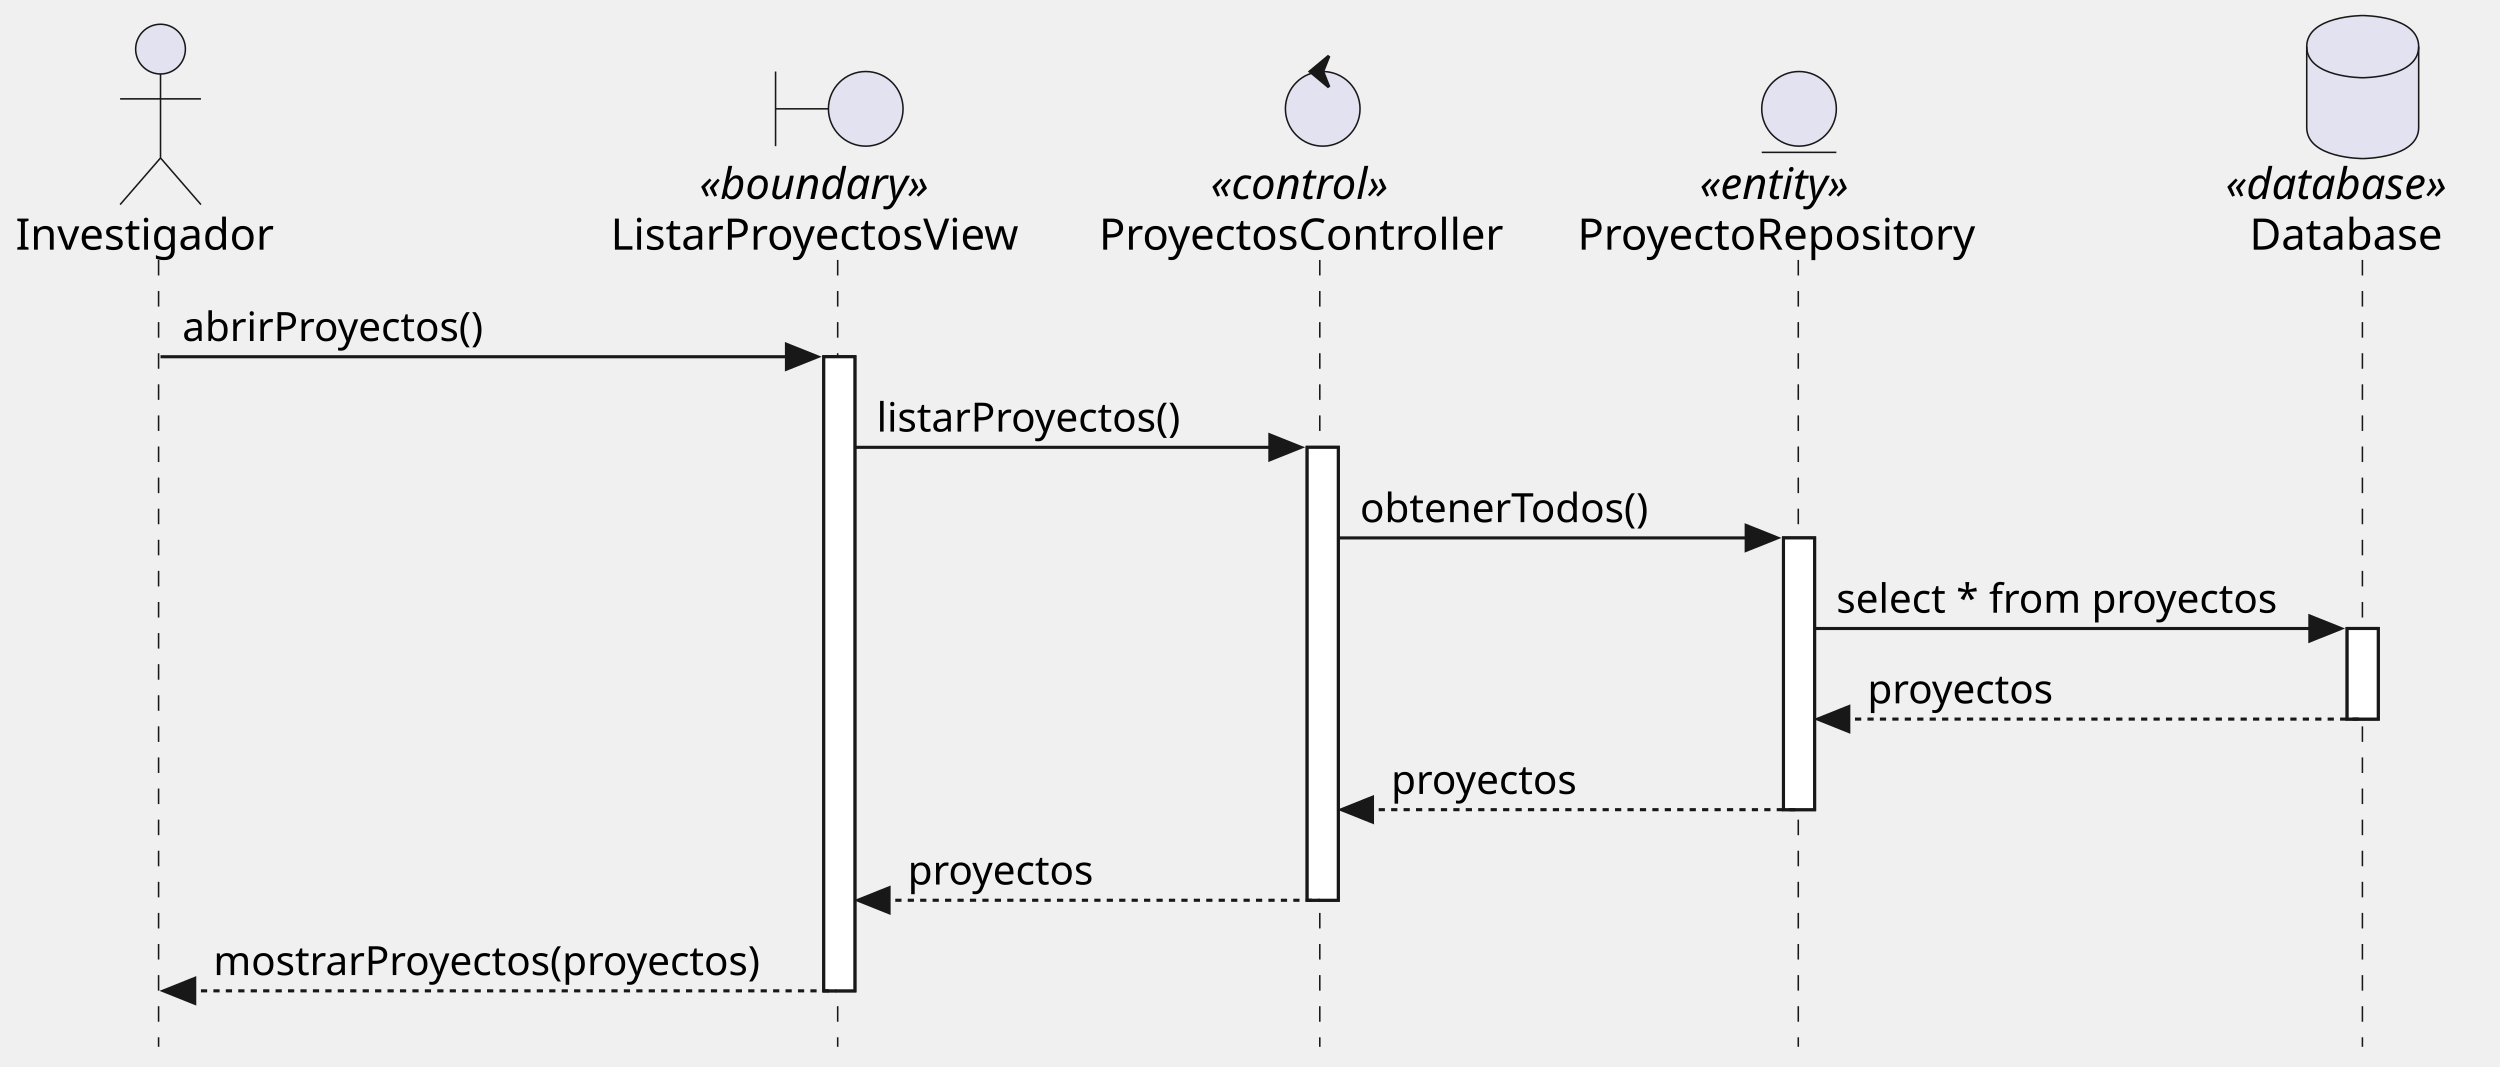
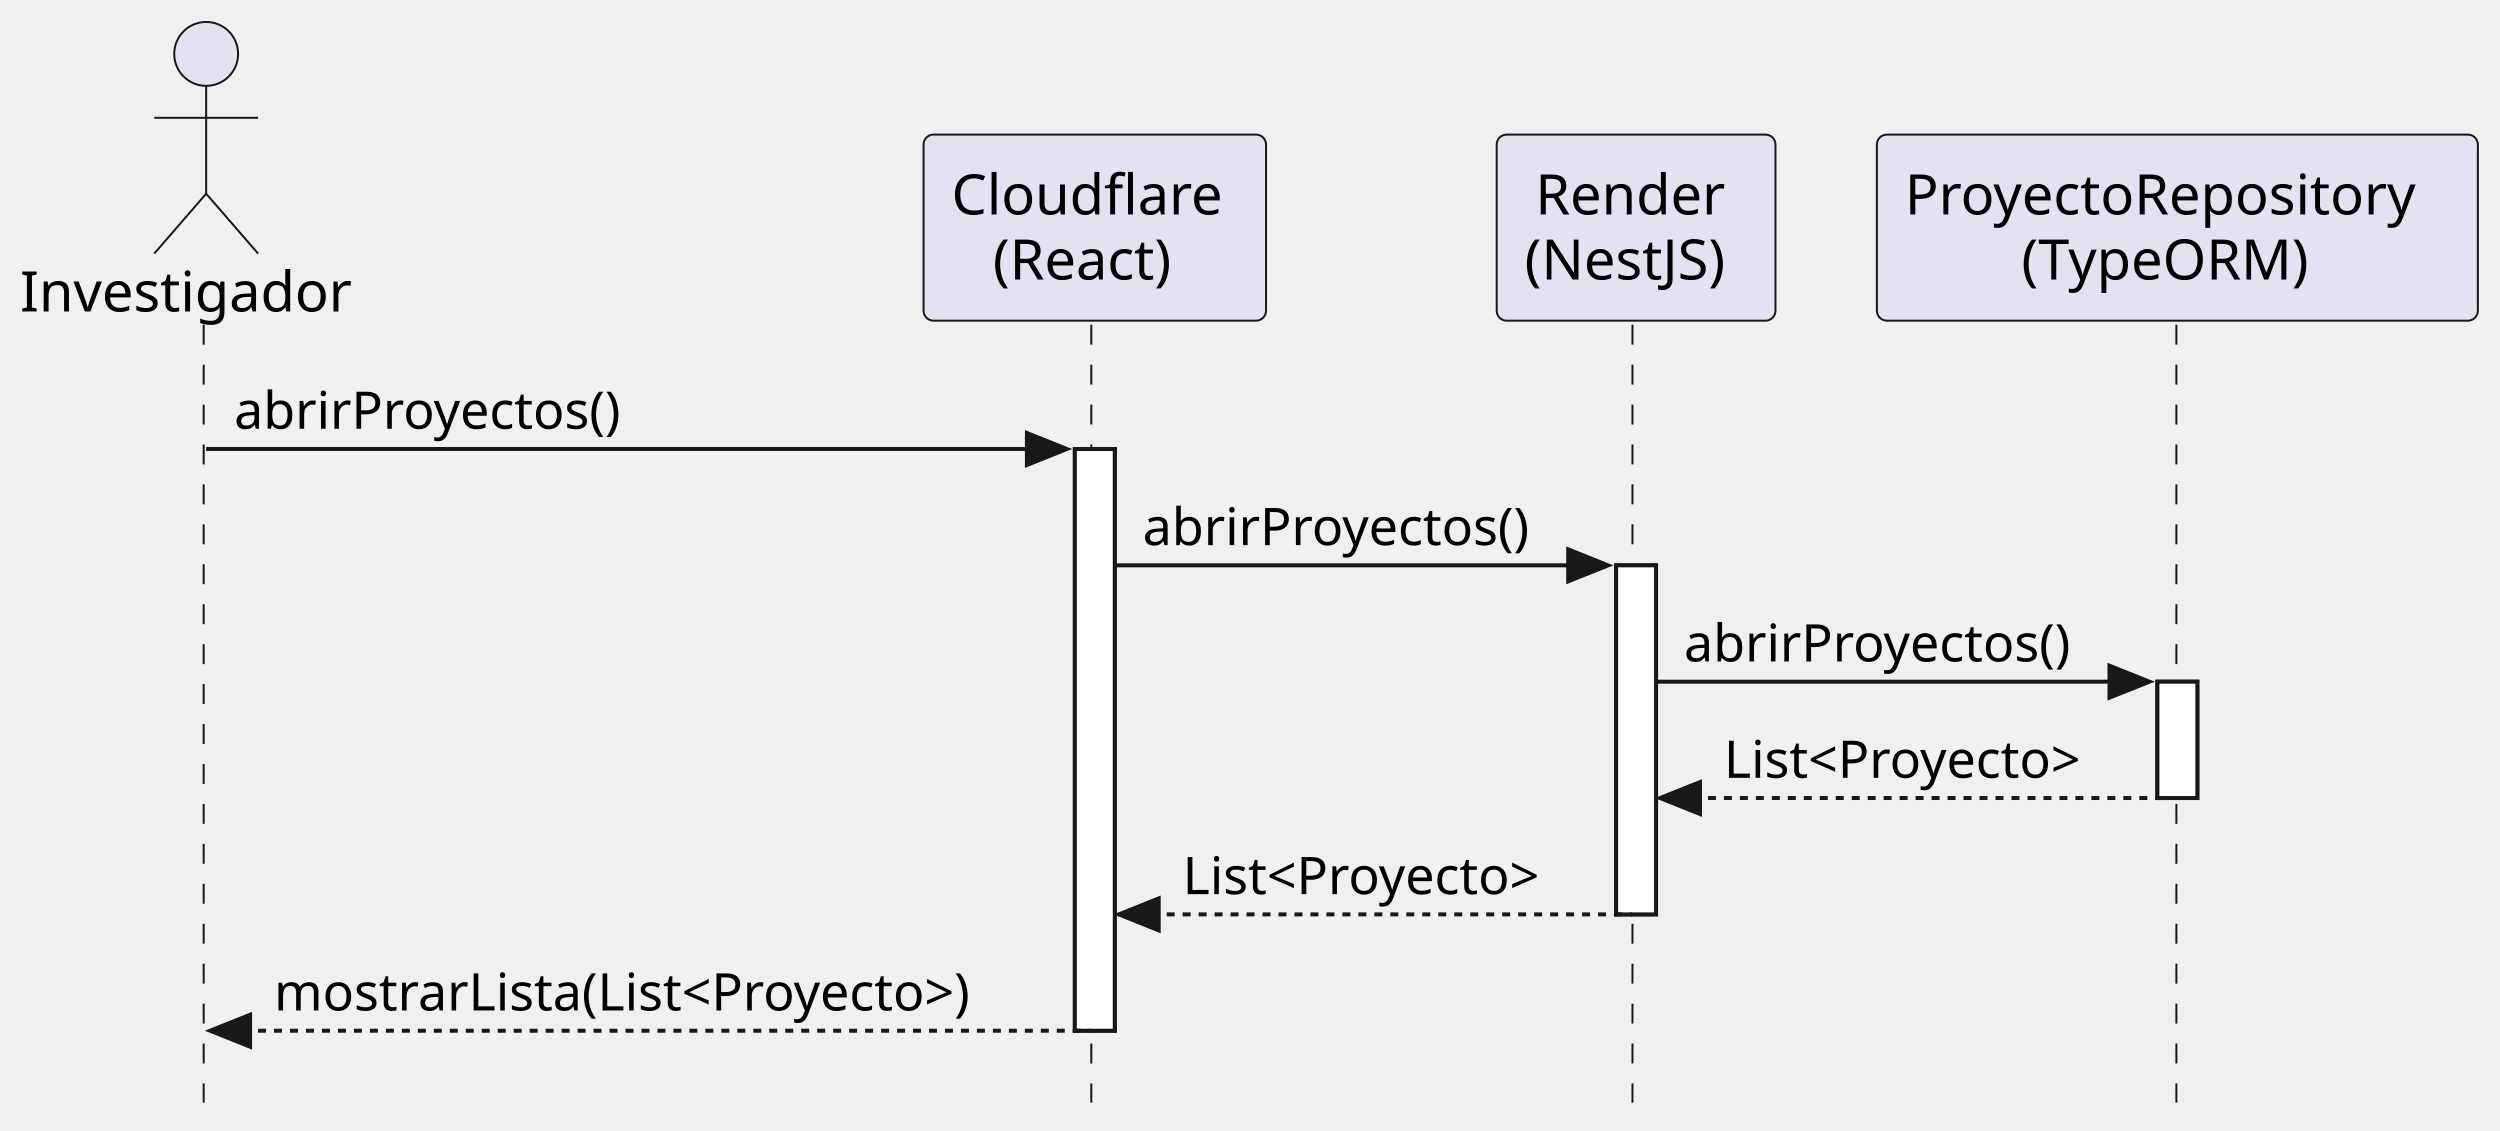
- <svg xmlns="http://www.w3.org/2000/svg" contentStyleType="text/css" data-diagram-type="SEQUENCE" height="343px" preserveAspectRatio="none" style="width:804px;height:343px;background:#FFFFFF;" version="1.1" viewBox="0 0 804 343" width="804px" zoomAndPan="magnify">
+ <svg xmlns="http://www.w3.org/2000/svg" contentStyleType="text/css" data-diagram-type="SEQUENCE" height="283px" preserveAspectRatio="none" style="width:626px;height:283px;background:#FFFFFF;" version="1.1" viewBox="0 0 626 283" width="626px" zoomAndPan="magnify">
  <defs />
  <g>
    <g>
-       <rect fill="#FFFFFF" height="203.93" style="stroke:#181818;stroke-width:1;" width="10" x="264.923" y="114.727" />
+       <rect fill="#FFFFFF" height="145.664" style="stroke:#181818;stroke-width:1;" width="10" x="269.138" y="112.43" />
    </g>
    <g>
-       <rect fill="#FFFFFF" height="145.664" style="stroke:#181818;stroke-width:1;" width="10" x="420.387" y="143.859" />
+       <rect fill="#FFFFFF" height="87.398" style="stroke:#181818;stroke-width:1;" width="10" x="404.675" y="141.562" />
    </g>
    <g>
-       <rect fill="#FFFFFF" height="87.398" style="stroke:#181818;stroke-width:1;" width="10" x="573.57" y="172.992" />
-     </g>
-     <g>
-       <rect fill="#FFFFFF" height="29.133" style="stroke:#181818;stroke-width:1;" width="10" x="754.844" y="202.125" />
+       <rect fill="#FFFFFF" height="29.133" style="stroke:#181818;stroke-width:1;" width="10" x="540.212" y="170.695" />
    </g>
    <g class="participant-lifeline" data-entity-uid="part1" data-qualified-name="Investigador" id="part1-lifeline">
      <g>
-         <rect fill="#000000" fill-opacity="0" height="253.062" width="8" x="47.623" y="83.594" />
-         <line style="stroke:#181818;stroke-width:0.5;stroke-dasharray:5,5;" x1="51" x2="51" y1="83.594" y2="336.656" />
+         <rect fill="#000000" fill-opacity="0" height="194.797" width="8" x="47.623" y="81.297" />
+         <line style="stroke:#181818;stroke-width:0.5;stroke-dasharray:5,5;" x1="51" x2="51" y1="81.297" y2="276.094" />
      </g>
    </g>
-     <g class="participant-lifeline" data-entity-uid="part2" data-qualified-name="ListarProyectosView" id="part2-lifeline">
+     <g class="participant-lifeline" data-entity-uid="part2" data-qualified-name="View" id="part2-lifeline">
      <g>
-         <rect fill="#000000" fill-opacity="0" height="253.062" width="8" x="265.923" y="83.594" />
-         <line style="stroke:#181818;stroke-width:0.5;stroke-dasharray:5,5;" x1="269.4" x2="269.4" y1="83.594" y2="336.656" />
+         <rect fill="#000000" fill-opacity="0" height="194.797" width="8" x="270.138" y="81.297" />
+         <line style="stroke:#181818;stroke-width:0.5;stroke-dasharray:5,5;" x1="273.26" x2="273.26" y1="81.297" y2="276.094" />
      </g>
    </g>
-     <g class="participant-lifeline" data-entity-uid="part3" data-qualified-name="ProyectosController" id="part3-lifeline">
+     <g class="participant-lifeline" data-entity-uid="part3" data-qualified-name="Controller" id="part3-lifeline">
      <g>
-         <rect fill="#000000" fill-opacity="0" height="253.062" width="8" x="421.387" y="83.594" />
-         <line style="stroke:#181818;stroke-width:0.5;stroke-dasharray:5,5;" x1="424.446" x2="424.446" y1="83.594" y2="336.656" />
+         <rect fill="#000000" fill-opacity="0" height="194.797" width="8" x="405.675" y="81.297" />
+         <line style="stroke:#181818;stroke-width:0.5;stroke-dasharray:5,5;" x1="408.771" x2="408.771" y1="81.297" y2="276.094" />
      </g>
    </g>
-     <g class="participant-lifeline" data-entity-uid="part4" data-qualified-name="ProyectoRepository" id="part4-lifeline">
+     <g class="participant-lifeline" data-entity-uid="part4" data-qualified-name="Repository" id="part4-lifeline">
      <g>
-         <rect fill="#000000" fill-opacity="0" height="253.062" width="8" x="574.57" y="83.594" />
-         <line style="stroke:#181818;stroke-width:0.5;stroke-dasharray:5,5;" x1="578.327" x2="578.327" y1="83.594" y2="336.656" />
-       </g>
-     </g>
-     <g class="participant-lifeline" data-entity-uid="part5" data-qualified-name="Database" id="part5-lifeline">
-       <g>
-         <rect fill="#000000" fill-opacity="0" height="253.062" width="8" x="755.844" y="83.594" />
-         <line style="stroke:#181818;stroke-width:0.5;stroke-dasharray:5,5;" x1="759.75" x2="759.75" y1="83.594" y2="336.656" />
+         <rect fill="#000000" fill-opacity="0" height="194.797" width="8" x="541.212" y="81.297" />
+         <line style="stroke:#181818;stroke-width:0.5;stroke-dasharray:5,5;" x1="544.969" x2="544.969" y1="81.297" y2="276.094" />
      </g>
    </g>
    <g class="participant participant-head" data-entity-uid="part1" data-qualified-name="Investigador" id="part1-head">
-       <text fill="#000000" font-family="sans-serif" font-size="14" lengthAdjust="spacing" textLength="87.247" x="5" y="80.292">Investigador</text>
-       <ellipse cx="51.623" cy="15.797" fill="#E2E2F0" rx="8" ry="8" style="stroke:#181818;stroke-width:0.5;" />
-       <path d="M51.623,23.797 L51.623,50.797 M38.623,31.797 L64.624,31.797 M51.623,50.797 L38.623,65.797 M51.623,50.797 L64.624,65.797" fill="none" style="stroke:#181818;stroke-width:0.5;" />
+       <text fill="#000000" font-family="sans-serif" font-size="14" lengthAdjust="spacing" textLength="87.247" x="5" y="77.995">Investigador</text>
+       <ellipse cx="51.623" cy="13.5" fill="#E2E2F0" rx="8" ry="8" style="stroke:#181818;stroke-width:0.5;" />
+       <path d="M51.623,21.5 L51.623,48.5 M38.623,29.5 L64.624,29.5 M51.623,48.5 L38.623,63.5 M51.623,48.5 L64.624,63.5" fill="none" style="stroke:#181818;stroke-width:0.5;" />
    </g>
-     <g class="participant participant-head" data-entity-uid="part2" data-qualified-name="ListarProyectosView" id="part2-head">
-       <text fill="#000000" font-family="sans-serif" font-size="14" font-style="italic" lengthAdjust="spacing" textLength="83.986" x="224.93" y="63.995">«boundary»</text>
-       <text fill="#000000" font-family="sans-serif" font-size="14" lengthAdjust="spacing" textLength="141.046" x="196.4" y="80.292">ListarProyectosView</text>
-       <path d="M249.423,23 L249.423,47 M249.423,35 L266.423,35" fill="none" style="stroke:#181818;stroke-width:0.5;" />
-       <ellipse cx="278.423" cy="35" fill="#E2E2F0" rx="12" ry="12" style="stroke:#181818;stroke-width:0.5;" />
+     <g class="participant participant-head" data-entity-uid="part2" data-qualified-name="View" id="part2-head">
+       <rect fill="#E2E2F0" height="46.594" rx="2.5" ry="2.5" style="stroke:#181818;stroke-width:0.5;" width="85.757" x="231.26" y="33.703" />
+       <text fill="#000000" font-family="sans-serif" font-size="14" lengthAdjust="spacing" textLength="71.757" x="238.26" y="53.698">Cloudflare</text>
+       <text fill="#000000" font-family="sans-serif" font-size="14" lengthAdjust="spacing" textLength="51.03" x="248.623" y="69.995">(React)</text>
    </g>
-     <g class="participant participant-head" data-entity-uid="part3" data-qualified-name="ProyectosController" id="part3-head">
-       <text fill="#000000" font-family="sans-serif" font-size="14" font-style="italic" lengthAdjust="spacing" textLength="66.117" x="389.328" y="63.995">«control»</text>
-       <text fill="#000000" font-family="sans-serif" font-size="14" lengthAdjust="spacing" textLength="137.881" x="353.446" y="80.292">ProyectosController</text>
-       <ellipse cx="425.387" cy="35" fill="#E2E2F0" rx="12" ry="12" style="stroke:#181818;stroke-width:0.5;" />
-       <polygon fill="#181818" points="421.387,23,427.387,18,425.387,23,427.387,28,421.387,23" style="stroke:#181818;stroke-width:1;" />
+     <g class="participant participant-head" data-entity-uid="part3" data-qualified-name="Controller" id="part3-head">
+       <rect fill="#E2E2F0" height="46.594" rx="2.5" ry="2.5" style="stroke:#181818;stroke-width:0.5;" width="69.809" x="374.771" y="33.703" />
+       <text fill="#000000" font-family="sans-serif" font-size="14" lengthAdjust="spacing" textLength="50.47" x="384.44" y="53.698">Render</text>
+       <text fill="#000000" font-family="sans-serif" font-size="14" lengthAdjust="spacing" textLength="55.809" x="381.771" y="69.995">(NestJS)</text>
    </g>
-     <g class="participant participant-head" data-entity-uid="part4" data-qualified-name="ProyectoRepository" id="part4-head">
-       <text fill="#000000" font-family="sans-serif" font-size="14" font-style="italic" lengthAdjust="spacing" textLength="57.921" x="546.61" y="63.995">«entity»</text>
-       <text fill="#000000" font-family="sans-serif" font-size="14" lengthAdjust="spacing" textLength="136.486" x="507.327" y="80.292">ProyectoRepository</text>
-       <ellipse cx="578.57" cy="35" fill="#E2E2F0" rx="12" ry="12" style="stroke:#181818;stroke-width:0.5;" />
-       <line style="stroke:#181818;stroke-width:0.5;" x1="566.57" x2="590.57" y1="49" y2="49" />
-     </g>
-     <g class="participant participant-head" data-entity-uid="part5" data-qualified-name="Database" id="part5-head">
-       <text fill="#000000" font-family="sans-serif" font-size="14" font-style="italic" lengthAdjust="spacing" textLength="82.189" x="715.75" y="63.995">«database»</text>
-       <text fill="#000000" font-family="sans-serif" font-size="14" lengthAdjust="spacing" textLength="66.801" x="723.444" y="80.292">Database</text>
-       <path d="M741.844,15 C741.844,5 759.844,5 759.844,5 C759.844,5 777.844,5 777.844,15 L777.844,41 C777.844,51 759.844,51 759.844,51 C759.844,51 741.844,51 741.844,41 L741.844,15" fill="#E2E2F0" style="stroke:#181818;stroke-width:0.5;" />
-       <path d="M741.844,15 C741.844,25 759.844,25 759.844,25 C759.844,25 777.844,25 777.844,15" fill="none" style="stroke:#181818;stroke-width:0.5;" />
+     <g class="participant participant-head" data-entity-uid="part4" data-qualified-name="Repository" id="part4-head">
+       <rect fill="#E2E2F0" height="46.594" rx="2.5" ry="2.5" style="stroke:#181818;stroke-width:0.5;" width="150.486" x="469.969" y="33.703" />
+       <text fill="#000000" font-family="sans-serif" font-size="14" lengthAdjust="spacing" textLength="136.486" x="476.969" y="53.698">ProyectoRepository</text>
+       <text fill="#000000" font-family="sans-serif" font-size="14" lengthAdjust="spacing" textLength="78.087" x="506.169" y="69.995">(TypeORM)</text>
    </g>
    <g>
-       <rect fill="#FFFFFF" height="203.93" style="stroke:#181818;stroke-width:1;" width="10" x="264.923" y="114.727" />
+       <rect fill="#FFFFFF" height="145.664" style="stroke:#181818;stroke-width:1;" width="10" x="269.138" y="112.43" />
    </g>
    <g>
-       <rect fill="#FFFFFF" height="145.664" style="stroke:#181818;stroke-width:1;" width="10" x="420.387" y="143.859" />
+       <rect fill="#FFFFFF" height="87.398" style="stroke:#181818;stroke-width:1;" width="10" x="404.675" y="141.562" />
    </g>
    <g>
-       <rect fill="#FFFFFF" height="87.398" style="stroke:#181818;stroke-width:1;" width="10" x="573.57" y="172.992" />
-     </g>
-     <g>
-       <rect fill="#FFFFFF" height="29.133" style="stroke:#181818;stroke-width:1;" width="10" x="754.844" y="202.125" />
+       <rect fill="#FFFFFF" height="29.133" style="stroke:#181818;stroke-width:1;" width="10" x="540.212" y="170.695" />
    </g>
    <g class="message" data-entity-1="part1" data-entity-2="part2" id="msg1">
-       <polygon fill="#181818" points="252.923,110.727,262.923,114.727,252.923,118.727" style="stroke:#181818;stroke-width:1;" />
-       <line style="stroke:#181818;stroke-width:1;" x1="51.623" x2="258.923" y1="114.727" y2="114.727" />
-       <text fill="#000000" font-family="sans-serif" font-size="13" lengthAdjust="spacing" textLength="104.463" x="58.623" y="109.661">abrirProyectos()</text>
+       <polygon fill="#181818" points="257.138,108.43,267.138,112.43,257.138,116.43" style="stroke:#181818;stroke-width:1;" />
+       <line style="stroke:#181818;stroke-width:1;" x1="51.623" x2="263.138" y1="112.43" y2="112.43" />
+       <text fill="#000000" font-family="sans-serif" font-size="13" lengthAdjust="spacing" textLength="104.463" x="58.623" y="107.364">abrirProyectos()</text>
    </g>
    <g class="message" data-entity-1="part2" data-entity-2="part3" id="msg2">
-       <polygon fill="#181818" points="408.387,139.859,418.387,143.859,408.387,147.859" style="stroke:#181818;stroke-width:1;" />
-       <line style="stroke:#181818;stroke-width:1;" x1="274.923" x2="414.387" y1="143.859" y2="143.859" />
-       <text fill="#000000" font-family="sans-serif" font-size="13" lengthAdjust="spacing" textLength="106.349" x="281.923" y="138.793">listarProyectos()</text>
+       <polygon fill="#181818" points="392.675,137.562,402.675,141.562,392.675,145.562" style="stroke:#181818;stroke-width:1;" />
+       <line style="stroke:#181818;stroke-width:1;" x1="279.138" x2="398.675" y1="141.562" y2="141.562" />
+       <text fill="#000000" font-family="sans-serif" font-size="13" lengthAdjust="spacing" textLength="104.463" x="286.138" y="136.497">abrirProyectos()</text>
    </g>
    <g class="message" data-entity-1="part3" data-entity-2="part4" id="msg3">
-       <polygon fill="#181818" points="561.57,168.992,571.57,172.992,561.57,176.992" style="stroke:#181818;stroke-width:1;" />
-       <line style="stroke:#181818;stroke-width:1;" x1="430.387" x2="567.57" y1="172.992" y2="172.992" />
-       <text fill="#000000" font-family="sans-serif" font-size="13" lengthAdjust="spacing" textLength="99.899" x="437.387" y="167.926">obtenerTodos()</text>
+       <polygon fill="#181818" points="528.212,166.695,538.212,170.695,528.212,174.695" style="stroke:#181818;stroke-width:1;" />
+       <line style="stroke:#181818;stroke-width:1;" x1="414.675" x2="534.212" y1="170.695" y2="170.695" />
+       <text fill="#000000" font-family="sans-serif" font-size="13" lengthAdjust="spacing" textLength="104.463" x="421.675" y="165.629">abrirProyectos()</text>
    </g>
-     <g class="message" data-entity-1="part4" data-entity-2="part5" id="msg4">
-       <polygon fill="#181818" points="742.844,198.125,752.844,202.125,742.844,206.125" style="stroke:#181818;stroke-width:1;" />
-       <line style="stroke:#181818;stroke-width:1;" x1="583.57" x2="748.844" y1="202.125" y2="202.125" />
-       <text fill="#000000" font-family="sans-serif" font-size="13" lengthAdjust="spacing" textLength="152.274" x="590.57" y="197.059">select * from proyectos</text>
+     <g class="message" data-entity-1="part4" data-entity-2="part3" id="msg4">
+       <polygon fill="#181818" points="425.675,195.828,415.675,199.828,425.675,203.828" style="stroke:#181818;stroke-width:1;" />
+       <line style="stroke:#181818;stroke-width:1;stroke-dasharray:2,2;" x1="419.675" x2="544.212" y1="199.828" y2="199.828" />
+       <text fill="#000000" font-family="sans-serif" font-size="13" lengthAdjust="spacing" textLength="101.537" x="431.675" y="194.762">List&lt;Proyecto&gt;</text>
    </g>
-     <g class="message" data-entity-1="part5" data-entity-2="part4" id="msg5">
-       <polygon fill="#181818" points="594.57,227.258,584.57,231.258,594.57,235.258" style="stroke:#181818;stroke-width:1;" />
-       <line style="stroke:#181818;stroke-width:1;stroke-dasharray:2,2;" x1="588.57" x2="758.844" y1="231.258" y2="231.258" />
-       <text fill="#000000" font-family="sans-serif" font-size="13" lengthAdjust="spacing" textLength="64.213" x="600.57" y="226.192">proyectos</text>
+     <g class="message" data-entity-1="part3" data-entity-2="part2" id="msg5">
+       <polygon fill="#181818" points="290.138,224.961,280.138,228.961,290.138,232.961" style="stroke:#181818;stroke-width:1;" />
+       <line style="stroke:#181818;stroke-width:1;stroke-dasharray:2,2;" x1="284.138" x2="408.675" y1="228.961" y2="228.961" />
+       <text fill="#000000" font-family="sans-serif" font-size="13" lengthAdjust="spacing" textLength="101.537" x="296.138" y="223.895">List&lt;Proyecto&gt;</text>
    </g>
-     <g class="message" data-entity-1="part4" data-entity-2="part3" id="msg6">
-       <polygon fill="#181818" points="441.387,256.391,431.387,260.391,441.387,264.391" style="stroke:#181818;stroke-width:1;" />
-       <line style="stroke:#181818;stroke-width:1;stroke-dasharray:2,2;" x1="435.387" x2="577.57" y1="260.391" y2="260.391" />
-       <text fill="#000000" font-family="sans-serif" font-size="13" lengthAdjust="spacing" textLength="64.213" x="447.387" y="255.325">proyectos</text>
-     </g>
-     <g class="message" data-entity-1="part3" data-entity-2="part2" id="msg7">
-       <polygon fill="#181818" points="285.923,285.523,275.923,289.523,285.923,293.523" style="stroke:#181818;stroke-width:1;" />
-       <line style="stroke:#181818;stroke-width:1;stroke-dasharray:2,2;" x1="279.923" x2="424.387" y1="289.523" y2="289.523" />
-       <text fill="#000000" font-family="sans-serif" font-size="13" lengthAdjust="spacing" textLength="64.213" x="291.923" y="284.457">proyectos</text>
-     </g>
-     <g class="message" data-entity-1="part2" data-entity-2="part1" id="msg8">
-       <polygon fill="#181818" points="62.623,314.656,52.623,318.656,62.623,322.656" style="stroke:#181818;stroke-width:1;" />
-       <line style="stroke:#181818;stroke-width:1;stroke-dasharray:2,2;" x1="56.623" x2="268.923" y1="318.656" y2="318.656" />
-       <text fill="#000000" font-family="sans-serif" font-size="13" lengthAdjust="spacing" textLength="189.3" x="68.624" y="313.59">mostrarProyectos(proyectos)</text>
+     <g class="message" data-entity-1="part2" data-entity-2="part1" id="msg6">
+       <polygon fill="#181818" points="62.623,254.094,52.623,258.094,62.623,262.094" style="stroke:#181818;stroke-width:1;" />
+       <line style="stroke:#181818;stroke-width:1;stroke-dasharray:2,2;" x1="56.623" x2="273.138" y1="258.094" y2="258.094" />
+       <text fill="#000000" font-family="sans-serif" font-size="13" lengthAdjust="spacing" textLength="193.515" x="68.624" y="253.028">mostrarLista(List&lt;Proyecto&gt;)</text>
    </g>
  </g>
</svg>
